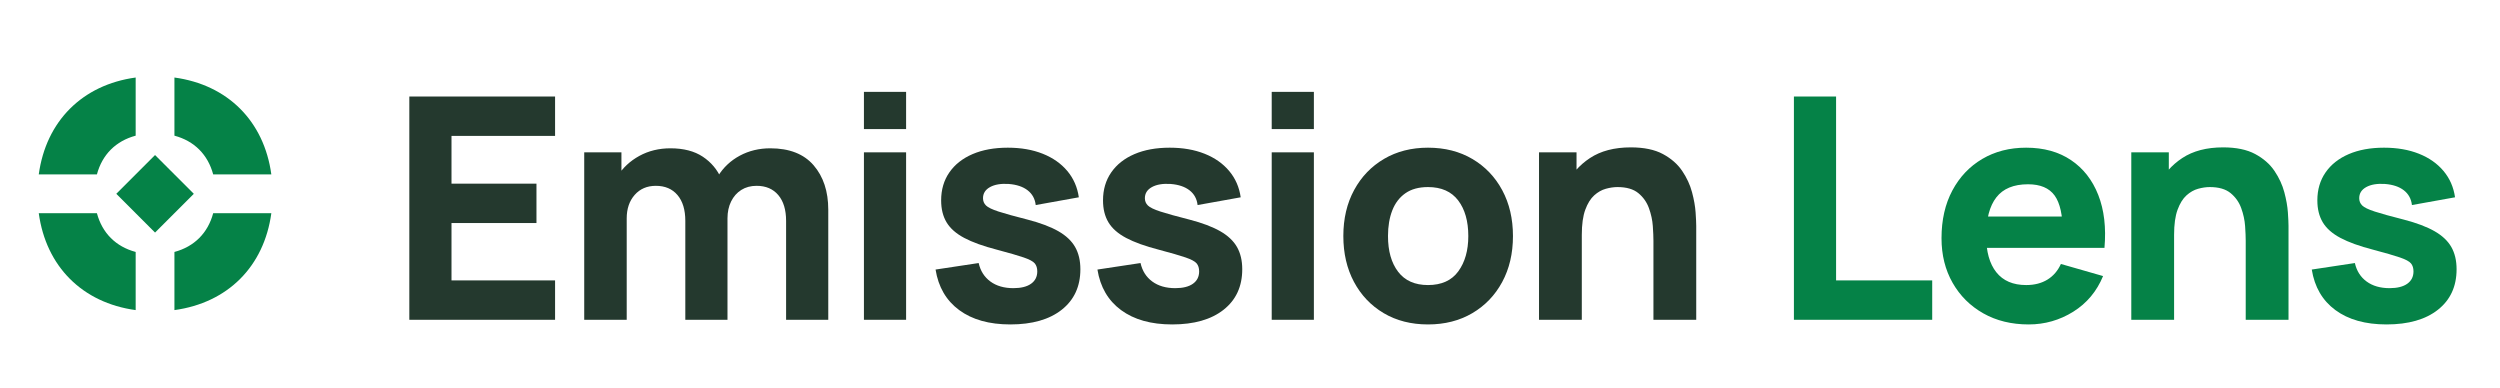
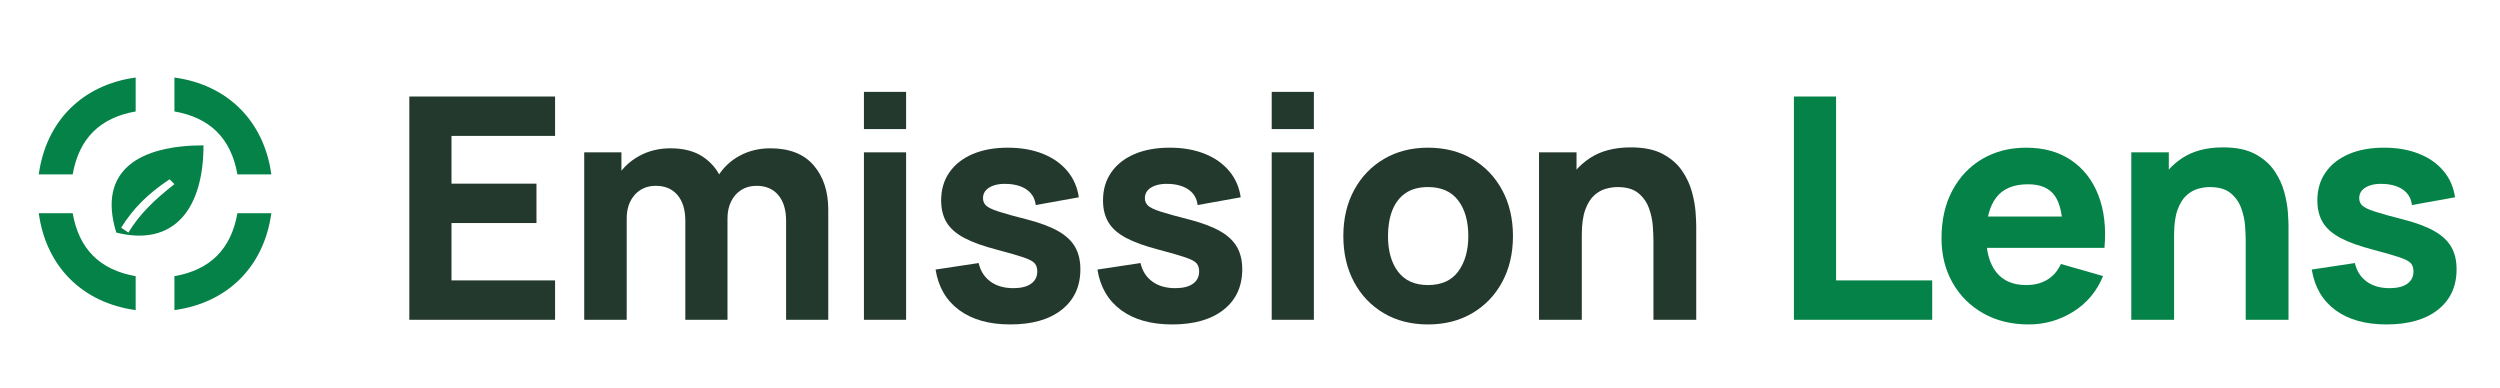
<svg xmlns="http://www.w3.org/2000/svg" width="515.968" height="80" viewBox="0 0 515.968 80" role="img" aria-labelledby="title desc">
  <g transform="translate(0 8)">
-     <path fill="#058247" d="M8 28C9.5 17 17 9.5 28 8V20C23.9 21.1 21.1 23.9 20 28Z M36 8C47 9.5 54.5 17 56 28H44C42.9 23.9 40.1 21.1 36 20Z M56 36C54.5 47 47 54.5 36 56V44C40.1 42.9 42.9 40.1 44 36Z M28 56C17 54.5 9.5 47 8 36H20C21.1 40.1 23.9 42.9 28 44Z M32 24L40 32L32 40L24 32Z" />
+     <path fill="#058247" fill-rule="evenodd" d="M8 28C9.5 17 17 9.5 28 8V15C20.6 16.3 16.3 20.6 15 28Z M36 8C47 9.5 54.5 17 56 28H49C47.7 20.6 43.4 16.3 36 15Z M56 36C54.5 47 47 54.5 36 56V49C43.4 47.7 47.7 43.4 49 36Z M28 56C17 54.5 9.5 47 8 36H15C16.3 43.4 20.6 47.7 28 49Z M24 40C20 27 29 22 42 22C42 35 36 43 24 40Z M25 39C27.5 35 30.5 32 35 29L36 30C31.8 33.3 28.8 36.2 26.5 40Z" />
  </g>
  <g fill="#24392E">
    <path transform="translate(80.000 66) scale(0.032 -0.032)" d="M140 0V1440H1080V1186H412V878H960V624H412V254H1080V0Z" />
  </g>
  <g fill="#24392E">
    <path transform="translate(116.160 66) scale(0.032 -0.032)" d="M1440 0V638Q1440 745 1389.5 804.5Q1339 864 1250 864Q1193 864 1151 837.5Q1109 811 1085.5 763.5Q1062 716 1062 654L948 730Q948 841 1000.5 926Q1053 1011 1141.5 1058.5Q1230 1106 1338 1106Q1523 1106 1617.5 996.5Q1712 887 1712 710V0ZM138 0V1080H378V722H412V0ZM790 0V638Q790 745 739.5 804.5Q689 864 600 864Q515 864 463.5 805.5Q412 747 412 654L298 734Q298 840 351 924Q404 1008 493.5 1057Q583 1106 694 1106Q821 1106 902.5 1052Q984 998 1023 908Q1062 818 1062 710V0Z" />
  </g>
  <g fill="#24392E">
    <path transform="translate(173.184 66) scale(0.032 -0.032)" d="M160 1230V1470H432V1230ZM160 0V1080H432V0Z" />
  </g>
  <g fill="#24392E">
    <path transform="translate(190.528 66) scale(0.032 -0.032)" d="M562 -30Q358 -30 232.5 62.5Q107 155 80 324L358 366Q375 290 433.5 247Q492 204 582 204Q656 204 696 232.5Q736 261 736 312Q736 344 720 363.5Q704 383 648.5 402Q593 421 476 452Q344 486 265 528Q186 570 151 628.5Q116 687 116 770Q116 874 169 950.5Q222 1027 318.5 1068.5Q415 1110 546 1110Q673 1110 771 1071Q869 1032 929.5 960Q990 888 1004 790L726 740Q719 800 674 835Q629 870 552 876Q477 881 431.5 856Q386 831 386 784Q386 756 405.5 737Q425 718 486.5 698Q548 678 674 646Q797 614 871.5 571.5Q946 529 980 469.5Q1014 410 1014 326Q1014 160 894 65Q774 -30 562 -30Z" />
  </g>
  <g fill="#24392E">
    <path transform="translate(223.936 66) scale(0.032 -0.032)" d="M562 -30Q358 -30 232.5 62.5Q107 155 80 324L358 366Q375 290 433.5 247Q492 204 582 204Q656 204 696 232.5Q736 261 736 312Q736 344 720 363.5Q704 383 648.5 402Q593 421 476 452Q344 486 265 528Q186 570 151 628.5Q116 687 116 770Q116 874 169 950.5Q222 1027 318.5 1068.5Q415 1110 546 1110Q673 1110 771 1071Q869 1032 929.5 960Q990 888 1004 790L726 740Q719 800 674 835Q629 870 552 876Q477 881 431.5 856Q386 831 386 784Q386 756 405.5 737Q425 718 486.5 698Q548 678 674 646Q797 614 871.5 571.5Q946 529 980 469.5Q1014 410 1014 326Q1014 160 894 65Q774 -30 562 -30Z" />
  </g>
  <g fill="#24392E">
    <path transform="translate(257.344 66) scale(0.032 -0.032)" d="M160 1230V1470H432V1230ZM160 0V1080H432V0Z" />
  </g>
  <g fill="#24392E">
    <path transform="translate(274.688 66) scale(0.032 -0.032)" d="M626 -30Q463 -30 340 43Q217 116 148.5 244.5Q80 373 80 540Q80 709 150 837.5Q220 966 343 1038Q466 1110 626 1110Q789 1110 912.5 1037Q1036 964 1105 835.5Q1174 707 1174 540Q1174 372 1104.5 243.5Q1035 115 911.5 42.5Q788 -30 626 -30ZM626 224Q757 224 821.5 312.5Q886 401 886 540Q886 684 820.5 770Q755 856 626 856Q537 856 480 816Q423 776 395.5 705Q368 634 368 540Q368 395 433.5 309.5Q499 224 626 224Z" />
  </g>
  <g fill="#24392E">
    <path transform="translate(313.216 66) scale(0.032 -0.032)" d="M876 0V510Q876 547 872 604.5Q868 662 847 720Q826 778 778.5 817Q731 856 644 856Q609 856 569 845Q529 834 494 802.5Q459 771 436.5 710Q414 649 414 548L258 622Q258 750 310 862Q362 974 466.5 1043Q571 1112 730 1112Q857 1112 937 1069Q1017 1026 1061.5 960Q1106 894 1125 822.5Q1144 751 1148 692Q1152 633 1152 606V0ZM138 0V1080H380V722H414V0Z" />
  </g>
  <g fill="#058247">
    <path transform="translate(365.120 66) scale(0.032 -0.032)" d="M160 0V1440H432V254H1052V0Z" />
  </g>
  <g fill="#058247">
    <path transform="translate(398.144 66) scale(0.032 -0.032)" d="M642 -30Q476 -30 349.5 41.5Q223 113 151.5 238.5Q80 364 80 526Q80 703 150 834Q220 965 343 1037.5Q466 1110 626 1110Q796 1110 915 1030Q1034 950 1091 805Q1148 660 1131 464H862V564Q862 729 809.5 801.5Q757 874 638 874Q499 874 433.5 789.5Q368 705 368 540Q368 389 433.5 306.5Q499 224 626 224Q706 224 763 259Q820 294 850 360L1122 282Q1061 134 929.5 52Q798 -30 642 -30ZM284 464V666H1000V464Z" />
  </g>
  <g fill="#058247">
    <path transform="translate(435.456 66) scale(0.032 -0.032)" d="M876 0V510Q876 547 872 604.5Q868 662 847 720Q826 778 778.5 817Q731 856 644 856Q609 856 569 845Q529 834 494 802.5Q459 771 436.5 710Q414 649 414 548L258 622Q258 750 310 862Q362 974 466.5 1043Q571 1112 730 1112Q857 1112 937 1069Q1017 1026 1061.5 960Q1106 894 1125 822.5Q1144 751 1148 692Q1152 633 1152 606V0ZM138 0V1080H380V722H414V0Z" />
  </g>
  <g fill="#058247">
    <path transform="translate(474.560 66) scale(0.032 -0.032)" d="M562 -30Q358 -30 232.5 62.5Q107 155 80 324L358 366Q375 290 433.5 247Q492 204 582 204Q656 204 696 232.5Q736 261 736 312Q736 344 720 363.5Q704 383 648.5 402Q593 421 476 452Q344 486 265 528Q186 570 151 628.5Q116 687 116 770Q116 874 169 950.5Q222 1027 318.5 1068.5Q415 1110 546 1110Q673 1110 771 1071Q869 1032 929.5 960Q990 888 1004 790L726 740Q719 800 674 835Q629 870 552 876Q477 881 431.5 856Q386 831 386 784Q386 756 405.5 737Q425 718 486.5 698Q548 678 674 646Q797 614 871.5 571.5Q946 529 980 469.5Q1014 410 1014 326Q1014 160 894 65Q774 -30 562 -30Z" />
  </g>
</svg>
